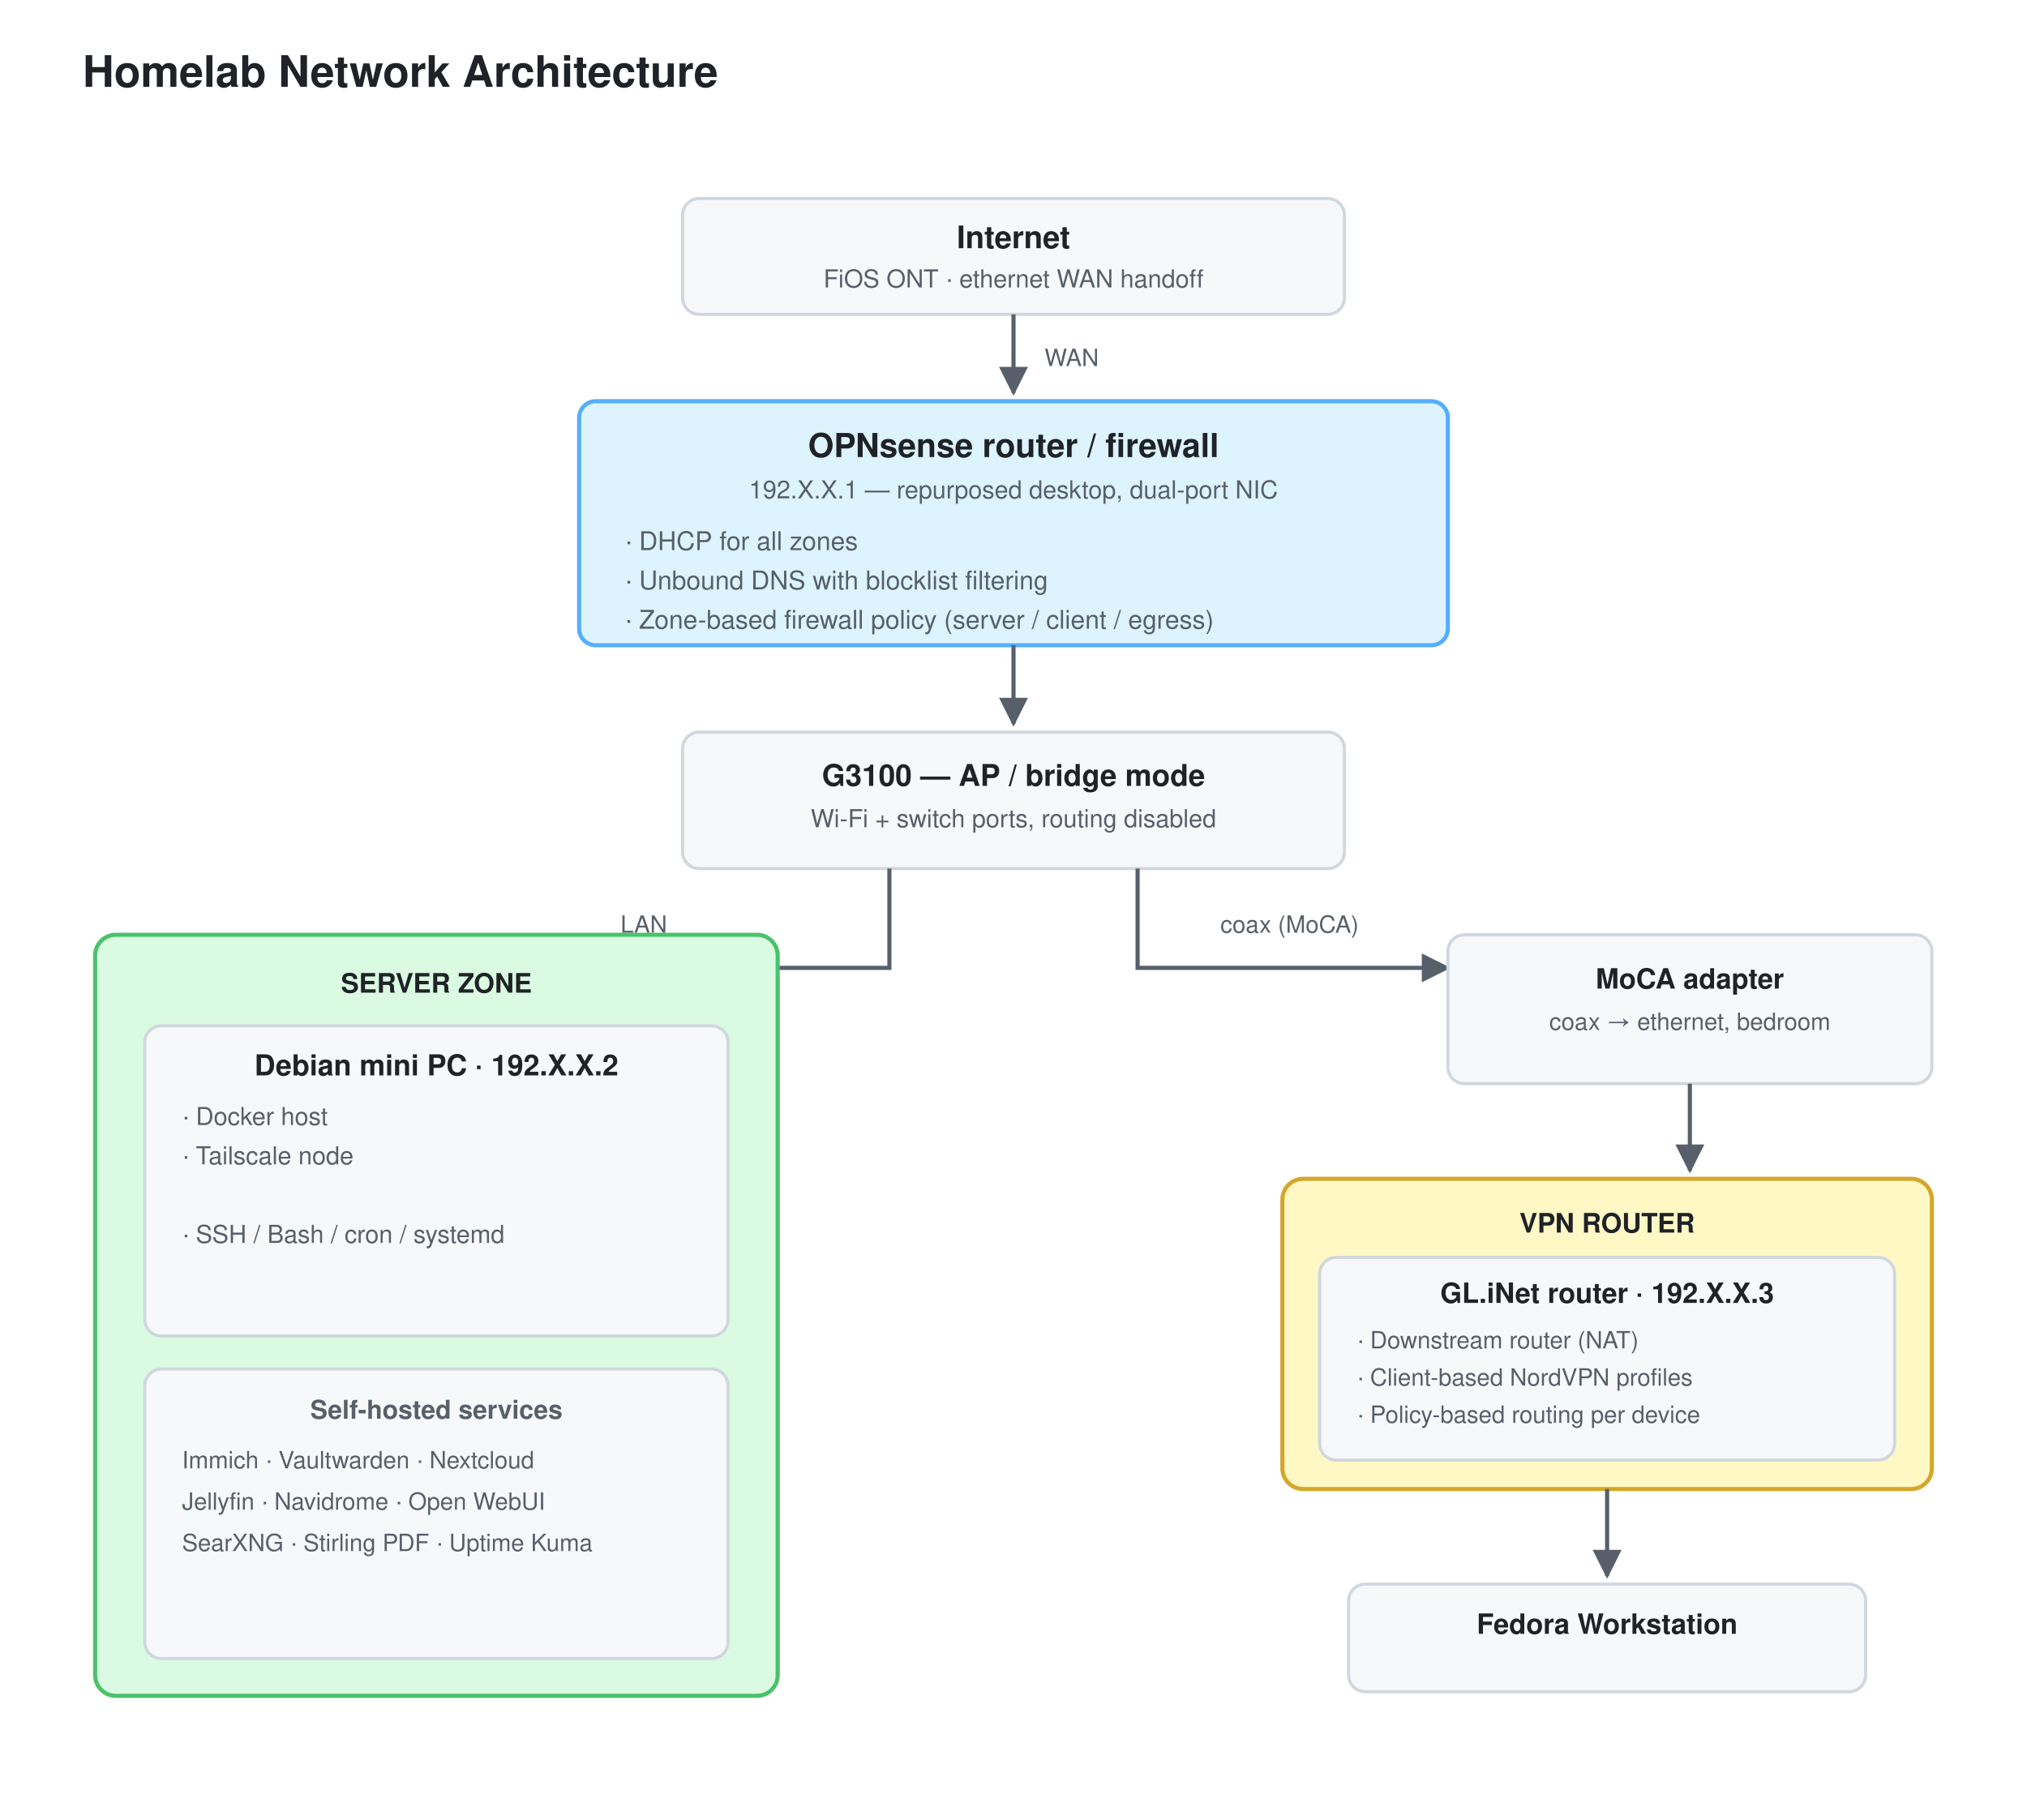
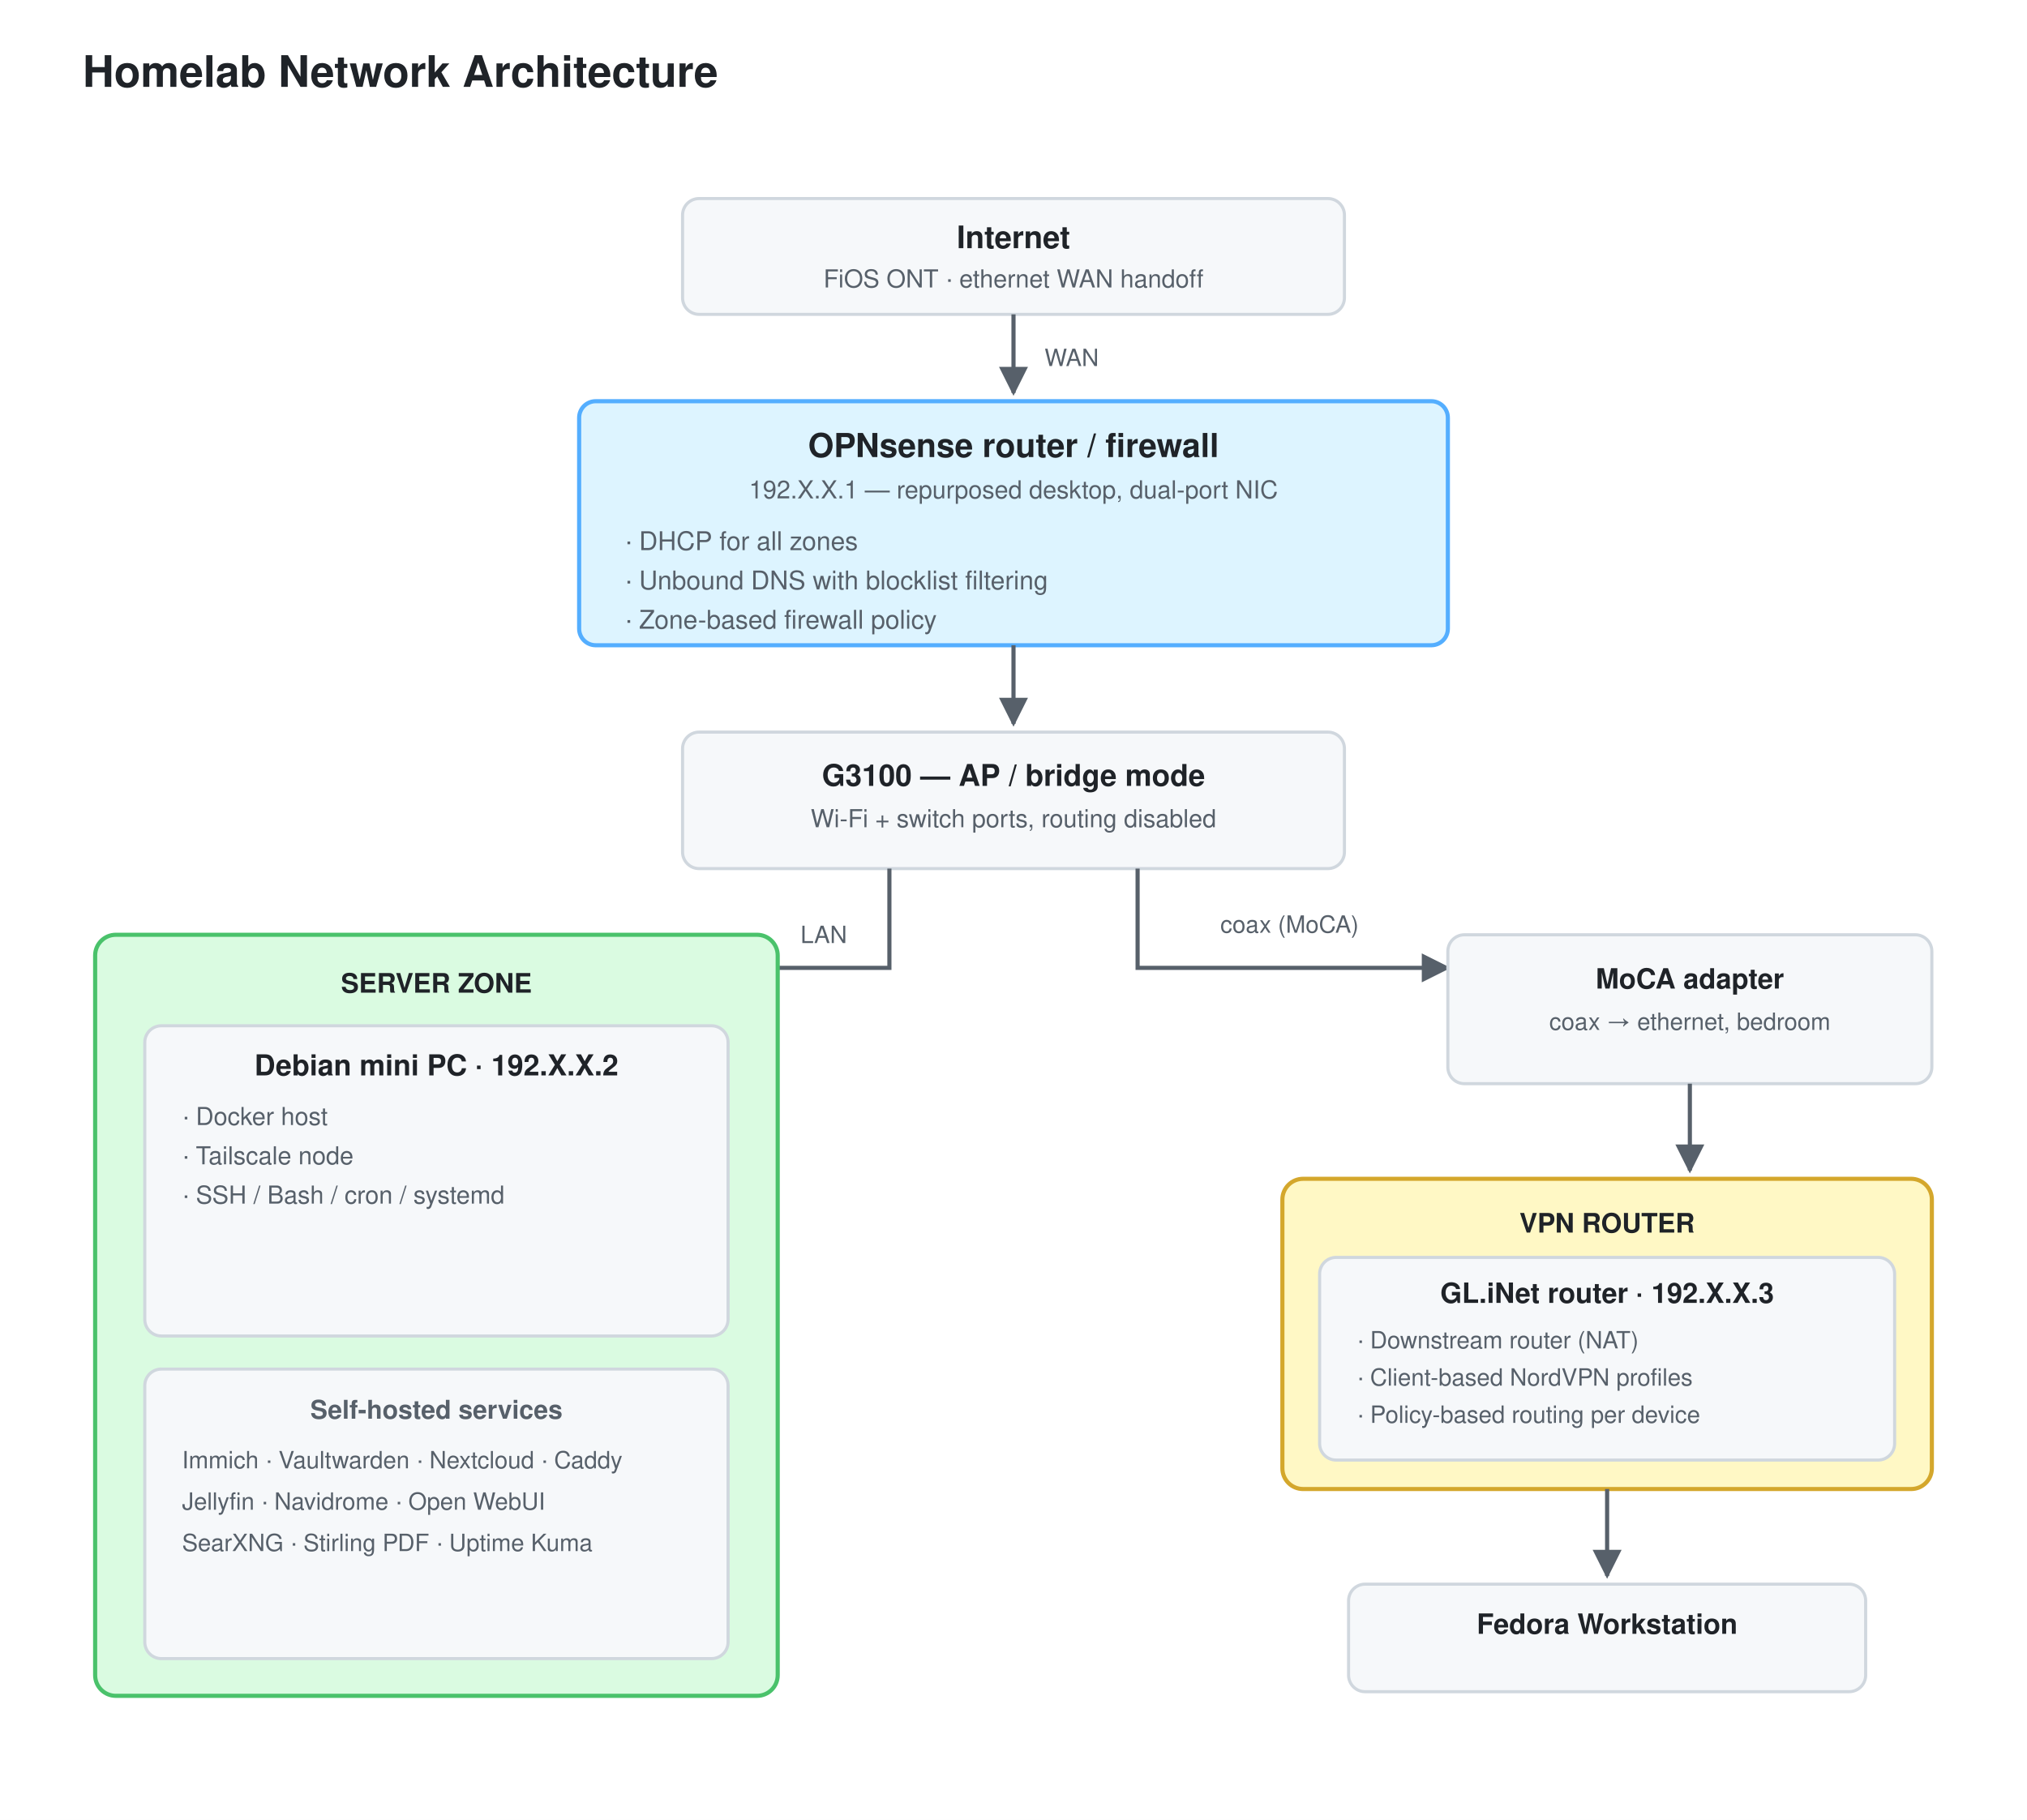
<svg xmlns="http://www.w3.org/2000/svg" viewBox="0 0 980 880" width="980" height="880" role="img" aria-label="Homelab network architecture diagram">
  <defs>
    <marker id="arrow" viewBox="0 0 10 10" refX="9" refY="5" markerWidth="7" markerHeight="7" orient="auto-start-reverse">
      <path d="M 0 0 L 10 5 L 0 10 z" fill="#57606a" />
    </marker>
    <style>
      .t    { font-family: -apple-system, "Segoe UI", Helvetica, Arial, sans-serif; fill: #1f2328; }
      .m    { font-family: -apple-system, "Segoe UI", Helvetica, Arial, sans-serif; fill: #57606a; }
      .box  { fill: #f6f8fa; stroke: #d0d7de; stroke-width: 1.5; rx: 8; }
      .accent { fill: #ddf4ff; stroke: #54aeff; stroke-width: 2; rx: 8; }
      .zoneS { fill: #dafbe1; stroke: #4ac26b; stroke-width: 2; rx: 10; }
      .zoneV { fill: #fff8c5; stroke: #d4a72c; stroke-width: 2; rx: 10; }
      .ln   { stroke: #57606a; stroke-width: 2; fill: none; marker-end: url(#arrow); }
    </style>
  </defs>
  <rect width="980" height="880" fill="#ffffff" />
  <text class="t" x="40" y="42" font-size="21" font-weight="700">Homelab Network Architecture</text>
  <rect class="box" x="330" y="96" width="320" height="56" />
  <text class="t" x="490" y="120" font-size="15" font-weight="600" text-anchor="middle">Internet</text>
  <text class="m" x="490" y="139" font-size="12" text-anchor="middle">FiOS ONT · ethernet WAN handoff</text>
  <path class="ln" d="M 490 152 L 490 190" />
  <text class="m" x="505" y="177" font-size="11.5">WAN</text>
  <rect class="accent" x="280" y="194" width="420" height="118" />
  <text class="t" x="490" y="221" font-size="16" font-weight="700" text-anchor="middle">OPNsense router / firewall</text>
  <text class="m" x="490" y="241" font-size="12" text-anchor="middle">192.X.X.1 — repurposed desktop, dual-port NIC</text>
  <text class="m" x="302" y="266" font-size="12.5">·  DHCP for all zones</text>
  <text class="m" x="302" y="285" font-size="12.5">·  Unbound DNS with blocklist filtering</text>
-   <text class="m" x="302" y="304" font-size="12.5">·  Zone-based firewall policy (server / client / egress)</text>
+   <text class="m" x="302" y="304" font-size="12.5">·  Zone-based firewall policy</text>
  <path class="ln" d="M 490 312 L 490 350" />
  <rect class="box" x="330" y="354" width="320" height="66" />
  <text class="t" x="490" y="380" font-size="14.5" font-weight="600" text-anchor="middle">G3100 — AP / bridge mode</text>
  <text class="m" x="490" y="400" font-size="12" text-anchor="middle">Wi-Fi + switch ports, routing disabled</text>
  <path class="ln" d="M 430 420 L 430 468 L 350 468" />
  <path class="ln" d="M 550 420 L 550 468 L 700 468" />
-   <text class="m" x="300" y="451" font-size="11.5">LAN</text>
+   <text class="m" x="387" y="456" font-size="11.5">LAN</text>
  <text class="m" x="590" y="451" font-size="11.5">coax (MoCA)</text>
  <rect class="zoneS" x="46" y="452" width="330" height="368" />
  <text class="t" x="211" y="480" font-size="13" font-weight="700" text-anchor="middle">SERVER ZONE</text>
  <rect class="box" x="70" y="496" width="282" height="150" />
  <text class="t" x="211" y="520" font-size="14" font-weight="600" text-anchor="middle">Debian mini PC · 192.X.X.2</text>
  <text class="m" x="88" y="544" font-size="12">·  Docker host</text>
  <text class="m" x="88" y="563" font-size="12">·  Tailscale node</text>
-   <text class="m" x="88" y="601" font-size="12">·  SSH / Bash / cron / systemd</text>
+   <text class="m" x="88" y="582" font-size="12">·  SSH / Bash / cron / systemd</text>
  <rect class="box" x="70" y="662" width="282" height="140" />
  <text class="m" x="211" y="686" font-size="12.5" font-weight="600" text-anchor="middle">Self-hosted services</text>
-   <text class="m" x="88" y="710" font-size="11.5">Immich · Vaultwarden · Nextcloud</text>
+   <text class="m" x="88" y="710" font-size="11.5">Immich · Vaultwarden · Nextcloud · Caddy</text>
  <text class="m" x="88" y="730" font-size="11.5">Jellyfin · Navidrome · Open WebUI</text>
  <text class="m" x="88" y="750" font-size="11.5">SearXNG · Stirling PDF · Uptime Kuma</text>
  <rect class="box" x="700" y="452" width="234" height="72" />
  <text class="t" x="817" y="478" font-size="13.5" font-weight="600" text-anchor="middle">MoCA adapter</text>
  <text class="m" x="817" y="498" font-size="11.5" text-anchor="middle">coax → ethernet, bedroom</text>
  <path class="ln" d="M 817 524 L 817 566" />
  <rect class="zoneV" x="620" y="570" width="314" height="150" />
  <text class="t" x="777" y="596" font-size="13" font-weight="700" text-anchor="middle">VPN ROUTER</text>
  <rect class="box" x="638" y="608" width="278" height="98" />
  <text class="t" x="777" y="630" font-size="13.5" font-weight="600" text-anchor="middle">GL.iNet router · 192.X.X.3</text>
  <text class="m" x="656" y="652" font-size="11.5">·  Downstream router (NAT)</text>
  <text class="m" x="656" y="670" font-size="11.5">·  Client-based NordVPN profiles</text>
  <text class="m" x="656" y="688" font-size="11.5">·  Policy-based routing per device</text>
  <path class="ln" d="M 777 720 L 777 762" />
  <rect class="box" x="652" y="766" width="250" height="52" />
  <text class="t" x="777" y="790" font-size="13.5" font-weight="600" text-anchor="middle">Fedora Workstation</text>
  <path d="M 430 468 L 430 468" />
</svg>
